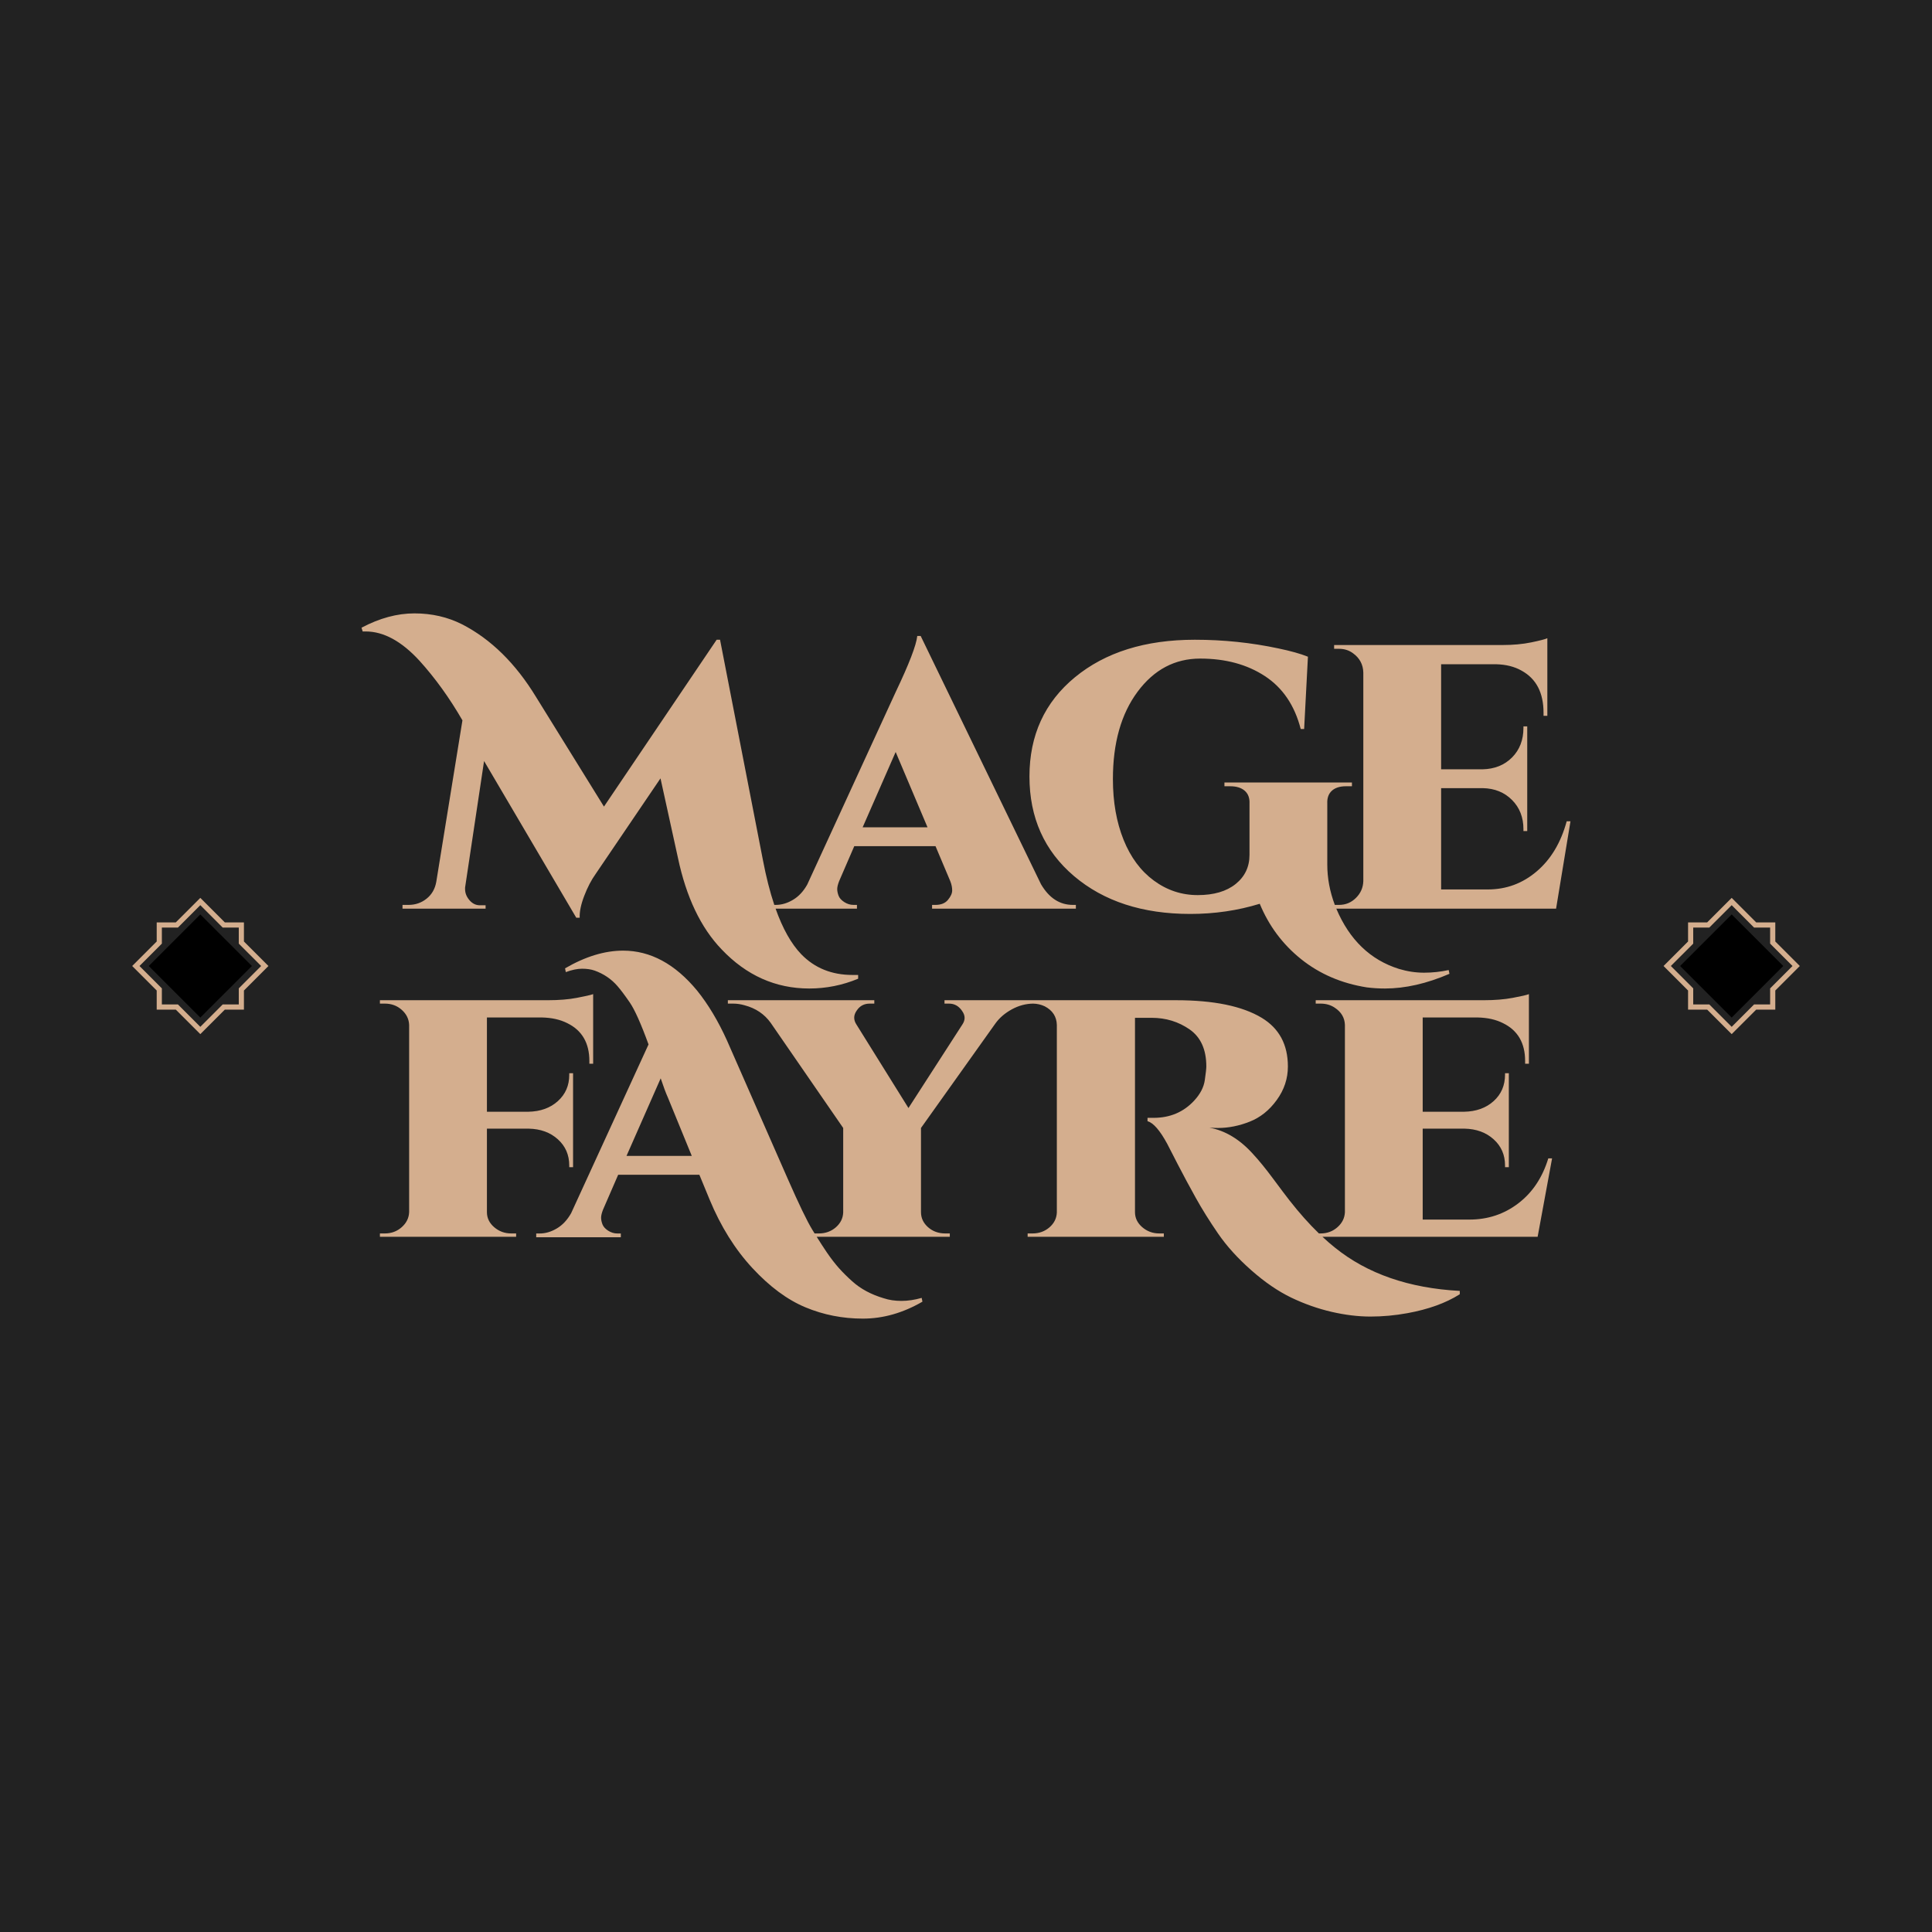
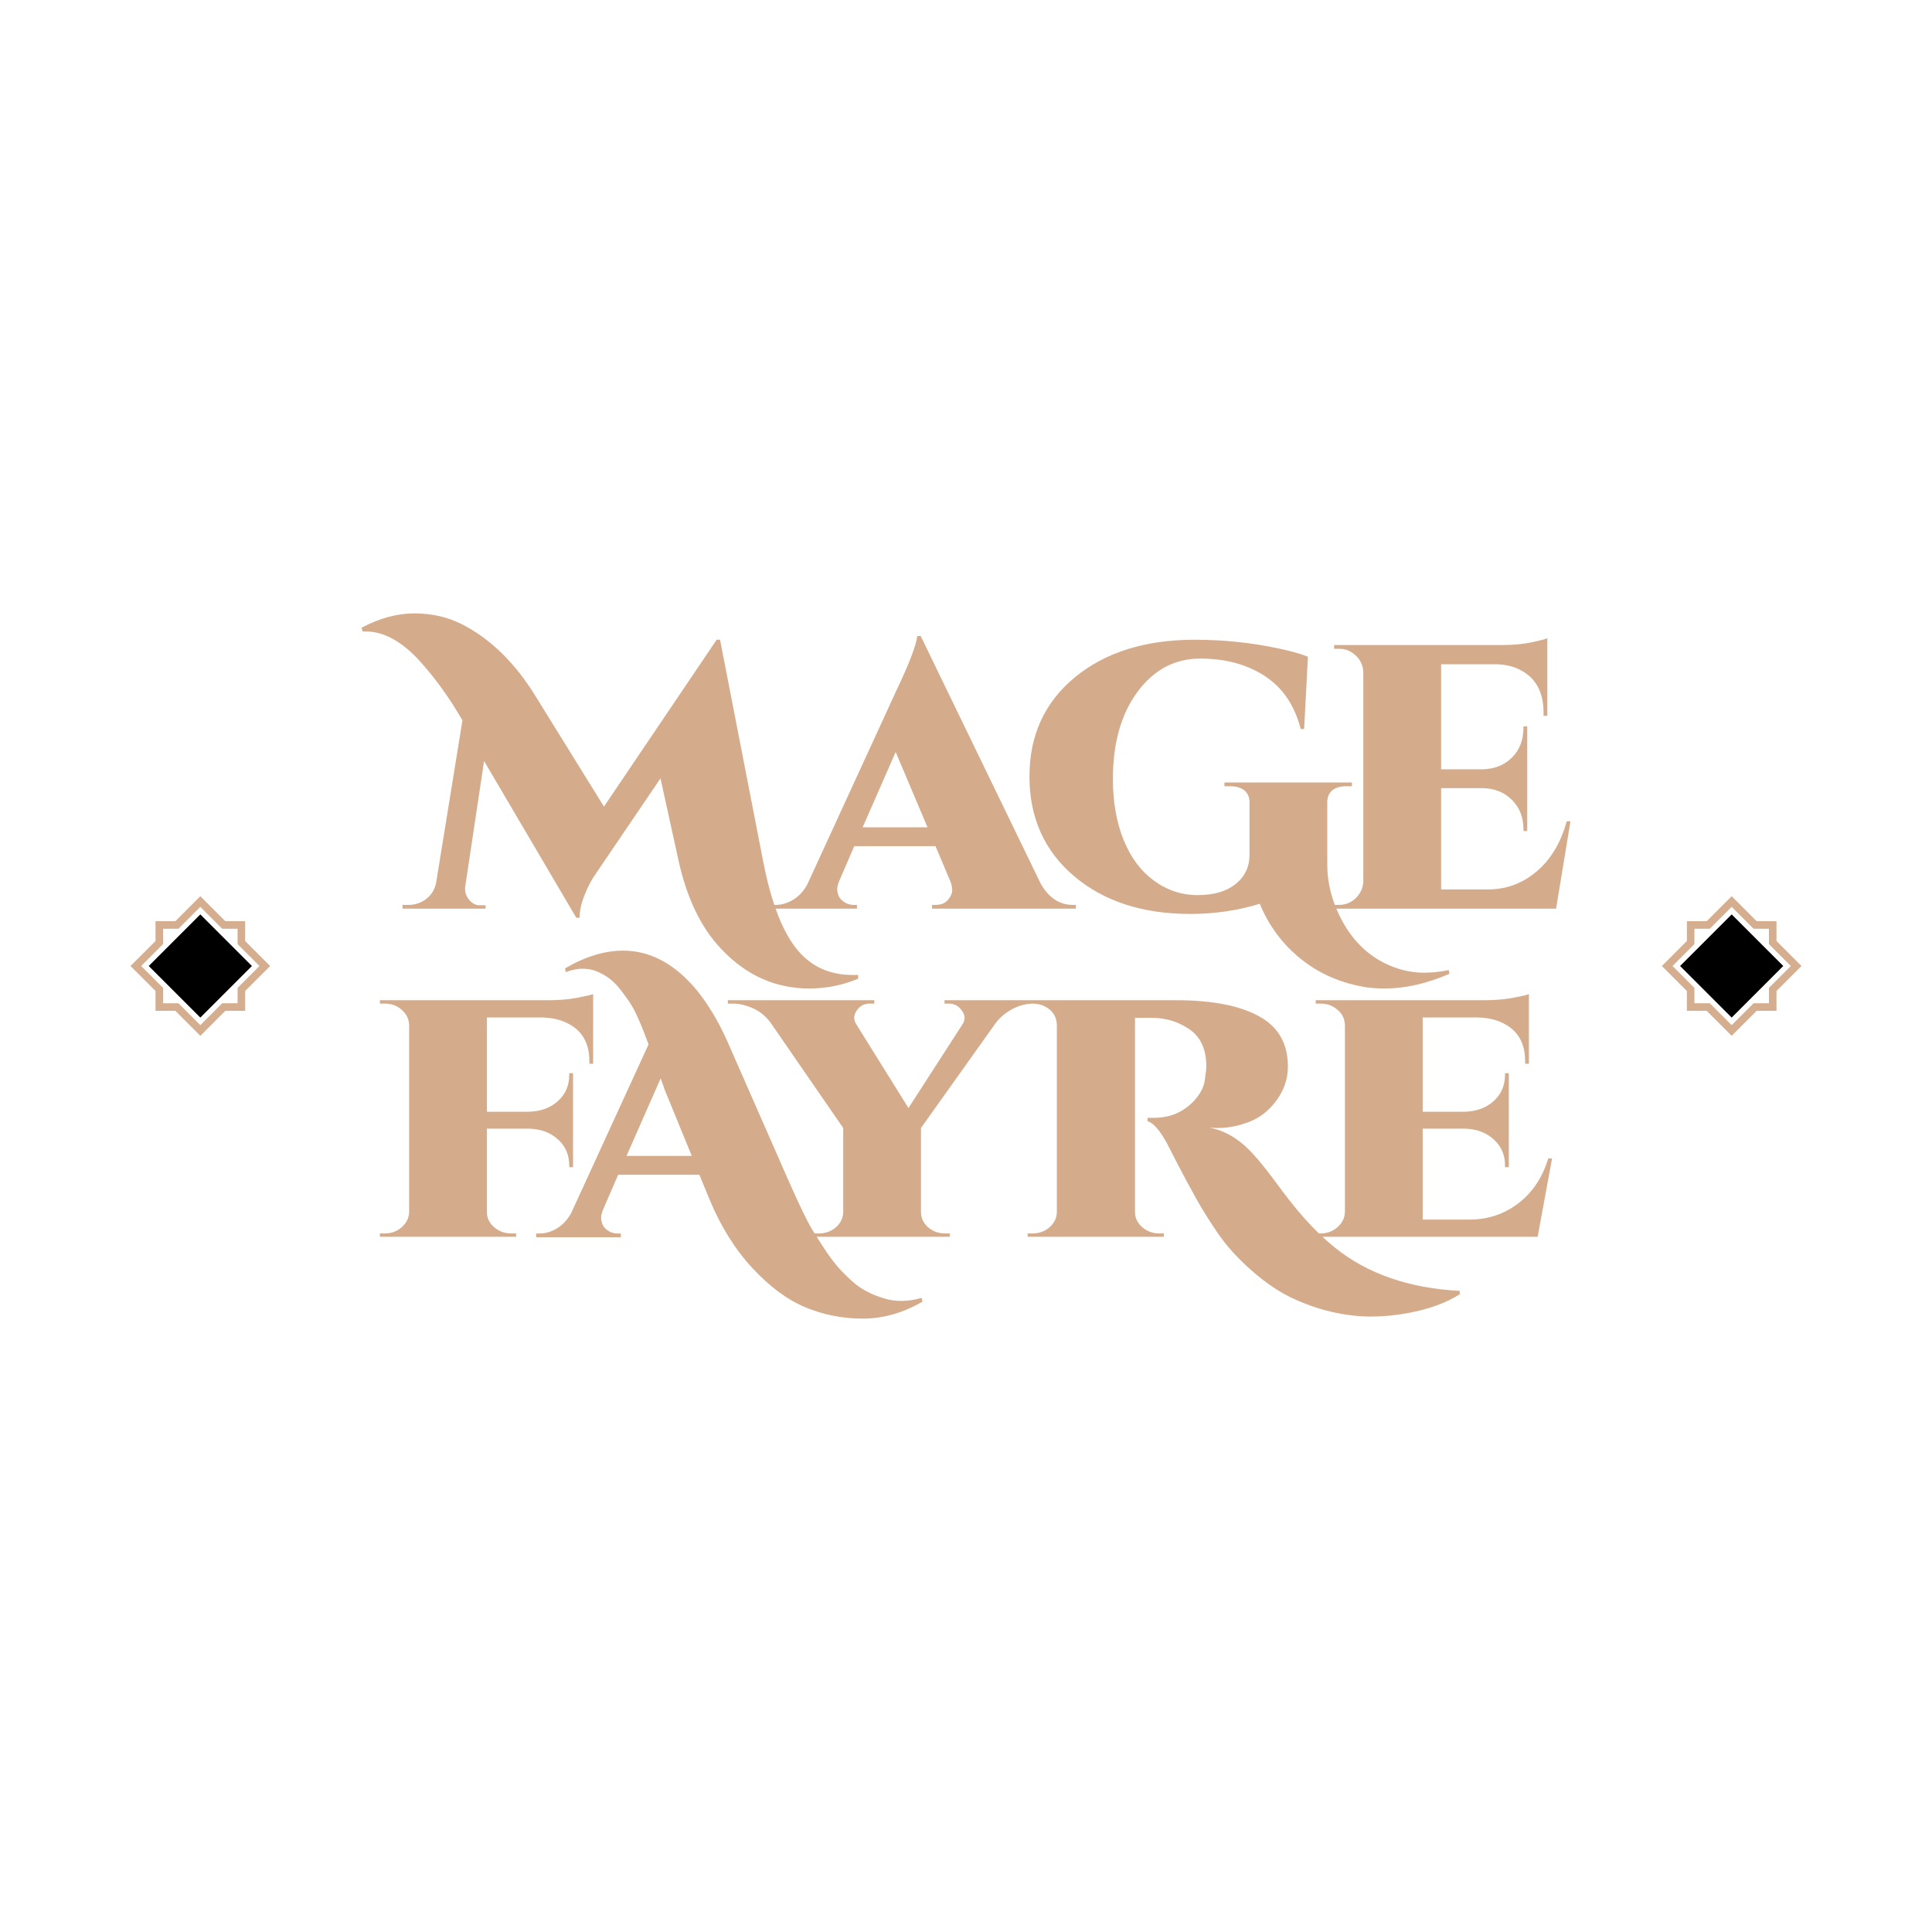
<svg xmlns="http://www.w3.org/2000/svg" xmlns:ns1="https://boxy-svg.com" viewBox="0 0 512 512">
  <defs>
    <ns1:export>
-       <ns1:file format="png" path="avatar.png" />
-       <ns1:file format="jpeg" path="sharing.jpg" width="1200" height="1200" />
+       <ns1:file format="png" path="avatar.png" background="#222" />
+       <ns1:file format="jpeg" path="sharing.jpg" width="1200" height="1200" background="#222" />
    </ns1:export>
  </defs>
-   <rect width="512" height="512" style="fill: rgb(34, 34, 34); stroke-width: 1;" />
-   <path d="M 95.806 166.347 C 100.565 163.822 105.247 162.554 109.83 162.554 C 114.427 162.554 118.629 163.521 122.454 165.45 C 130.091 169.373 136.629 175.795 142.06 184.709 L 160.056 213.757 L 189.921 169.538 L 190.818 169.538 L 202.182 227.93 C 203.035 232.398 204.04 236.356 205.197 239.807 L 205.584 239.807 C 207.13 239.807 208.653 239.358 210.16 238.456 C 211.667 237.562 212.921 236.213 213.927 234.417 L 237.359 183.412 C 240.914 175.962 242.821 171.005 243.086 168.541 L 243.99 168.541 L 275.869 234.317 C 278.014 237.98 280.828 239.807 284.311 239.807 L 285.117 239.807 L 285.117 240.806 L 247.01 240.806 L 247.01 239.807 L 247.918 239.807 C 249.393 239.807 250.499 239.358 251.232 238.456 C 251.973 237.562 252.338 236.731 252.338 235.962 C 252.338 235.197 252.176 234.383 251.835 233.52 L 247.918 224.236 L 226.393 224.236 L 222.375 233.52 C 222.041 234.383 221.872 235.083 221.872 235.616 C 221.872 236.147 221.994 236.731 222.226 237.364 C 222.464 237.993 222.967 238.558 223.736 239.057 C 224.508 239.557 225.326 239.807 226.201 239.807 L 227.101 239.807 L 227.101 240.806 L 205.542 240.806 C 207.423 246.106 209.686 250.13 212.338 252.881 C 215.893 256.543 220.419 258.373 225.916 258.373 C 226.381 258.373 226.888 258.373 227.418 258.373 L 227.418 259.37 C 223.263 261.1 218.944 261.964 214.453 261.964 C 205.535 261.964 197.796 258.501 191.229 251.587 C 185.728 245.863 181.868 237.781 179.659 227.331 L 175.038 206.272 L 157.842 231.622 C 156.701 233.219 155.697 235.148 154.828 237.413 C 153.958 239.678 153.559 241.607 153.623 243.2 L 152.714 243.2 L 128.284 201.678 L 123.251 235.213 L 123.251 235.616 C 123.251 236.68 123.643 237.659 124.412 238.558 C 125.184 239.458 126.109 239.908 127.176 239.908 L 128.686 239.908 L 128.686 240.806 L 106.669 240.806 L 106.669 239.807 L 108.272 239.807 C 110.079 239.807 111.679 239.256 113.05 238.158 C 114.427 237.063 115.28 235.58 115.614 233.719 L 122.551 190.899 C 119.135 184.982 115.343 179.721 111.191 175.127 C 106.437 169.938 101.675 167.344 96.914 167.344 C 96.641 167.344 96.376 167.344 96.111 167.344 L 95.806 166.347 Z M 228.609 219.248 L 245.804 219.248 L 237.359 199.285 L 228.609 219.248 Z M 367.025 261.964 C 365.42 261.964 363.808 261.867 362.198 261.664 C 355.5 260.6 349.705 258.104 344.804 254.18 C 339.914 250.257 336.262 245.363 333.847 239.508 C 328.018 241.301 321.879 242.203 315.445 242.203 C 302.78 242.203 292.509 238.856 284.625 232.172 C 276.753 225.484 272.817 216.681 272.817 205.773 C 272.817 194.859 276.835 186.09 284.879 179.472 C 292.925 172.856 303.518 169.538 316.653 169.538 C 324.226 169.538 331.604 170.307 338.776 171.835 C 341.992 172.505 344.605 173.229 346.615 174.033 L 345.61 193.196 L 344.702 193.196 C 343.097 186.939 339.929 182.264 335.206 179.172 C 330.477 176.074 324.764 174.531 318.058 174.531 C 311.362 174.531 305.826 177.455 301.471 183.315 C 297.12 189.169 294.932 196.887 294.932 206.47 C 294.932 212.528 295.879 217.879 297.751 222.538 C 299.629 227.199 302.305 230.806 305.791 233.368 C 309.28 235.931 313.153 237.211 317.406 237.211 C 321.665 237.211 325.014 236.231 327.459 234.27 C 329.908 232.303 331.131 229.727 331.131 226.53 L 331.131 212.96 C 331.198 211.491 330.779 210.362 329.871 209.561 C 328.967 208.767 327.68 208.366 326.002 208.366 L 324.489 208.366 L 324.489 207.368 L 358.279 207.368 L 358.279 208.366 L 356.667 208.366 C 355.064 208.366 353.823 208.767 352.951 209.561 C 352.078 210.362 351.675 211.491 351.744 212.96 L 351.744 229.129 C 351.744 232.718 352.414 236.277 353.74 239.807 L 354.861 239.807 C 356.608 239.807 358.098 239.189 359.335 237.961 C 360.581 236.731 361.236 235.248 361.293 233.52 L 361.293 178.223 C 361.236 176.094 360.325 174.401 358.586 173.135 C 357.517 172.335 356.272 171.94 354.861 171.94 L 353.555 171.94 L 353.555 170.941 L 398.094 170.941 C 400.977 170.941 403.543 170.704 405.788 170.24 C 408.033 169.773 409.462 169.41 410.062 169.138 L 410.062 189.704 L 409.054 189.704 L 409.054 188.903 C 409.054 183.582 407.118 179.855 403.226 177.724 C 401.347 176.657 399.098 176.094 396.487 176.031 L 381.911 176.031 L 381.911 203.876 L 392.866 203.876 C 396.084 203.806 398.699 202.761 400.711 200.731 C 402.724 198.702 403.728 196.092 403.728 192.898 L 403.728 192.497 L 404.733 192.497 L 404.733 220.247 L 403.728 220.247 L 403.728 219.743 C 403.728 216.619 402.724 214.035 400.711 212.011 C 398.699 209.981 396.118 208.934 392.97 208.866 L 381.911 208.866 L 381.911 235.713 L 394.277 235.713 C 399.174 235.713 403.496 234.119 407.247 230.923 C 410.999 227.731 413.65 223.306 415.19 217.648 L 416.194 217.648 L 412.377 240.806 L 354.137 240.806 C 357.63 249.074 363.169 254.396 370.746 256.773 C 372.961 257.441 375.172 257.774 377.381 257.774 C 379.59 257.774 381.772 257.538 383.92 257.073 L 384.12 258.072 C 378.087 260.67 372.396 261.964 367.025 261.964 Z M 129.04 269.641 L 129.04 294.625 L 140.003 294.625 C 143.217 294.566 145.831 293.626 147.842 291.804 C 149.853 289.984 150.857 287.675 150.857 284.856 L 150.857 284.415 L 151.868 284.415 L 151.868 309.314 L 150.857 309.314 L 150.857 308.872 C 150.857 306.059 149.853 303.744 147.842 301.929 C 145.831 300.109 143.252 299.164 140.098 299.103 L 129.04 299.103 L 129.04 321.23 C 129.04 322.779 129.677 324.107 130.952 325.209 C 132.225 326.311 133.737 326.874 135.473 326.874 L 136.781 326.874 L 136.781 327.761 L 100.682 327.761 L 100.682 326.874 L 101.995 326.874 C 103.738 326.874 105.233 326.311 106.468 325.209 C 107.711 324.107 108.363 322.779 108.426 321.23 L 108.426 271.612 C 108.363 270.058 107.711 268.721 106.468 267.62 C 105.233 266.516 103.738 265.967 101.995 265.967 L 100.682 265.967 L 100.682 265.068 L 145.231 265.068 C 148.114 265.068 150.657 264.862 152.871 264.439 C 155.082 264.017 156.521 263.694 157.191 263.454 L 157.191 281.906 L 156.189 281.906 L 156.189 281.18 C 156.189 276.413 154.247 273.068 150.36 271.161 C 148.484 270.204 146.234 269.698 143.62 269.641 L 129.04 269.641 Z M 244.458 344.956 C 239.302 347.946 234.04 349.446 228.676 349.446 C 223.313 349.446 218.235 348.45 213.446 346.451 C 208.649 344.454 203.956 340.978 199.366 336.02 C 194.775 331.063 191.006 325.023 188.054 317.904 L 185.338 311.317 L 163.827 311.317 L 159.796 320.6 C 159.465 321.465 159.297 322.163 159.297 322.697 C 159.297 323.229 159.415 323.812 159.65 324.442 C 159.884 325.073 160.389 325.638 161.157 326.14 C 161.934 326.639 162.75 326.888 163.625 326.888 L 164.525 326.888 L 164.525 327.885 L 142.102 327.885 L 142.102 326.888 L 143.011 326.888 C 144.556 326.888 146.072 326.439 147.579 325.542 C 149.093 324.64 150.348 323.294 151.361 321.497 L 171.867 276.786 C 169.861 271.261 168.195 267.552 166.887 265.654 C 165.585 263.759 164.494 262.309 163.625 261.314 C 162.005 259.446 160.003 258.087 157.59 257.218 C 156.652 256.888 155.544 256.72 154.271 256.72 C 152.997 256.72 151.553 257.02 149.945 257.619 L 149.746 256.62 C 155.114 253.497 160.237 251.928 165.132 251.928 C 172.371 251.928 178.905 255.457 184.733 262.509 C 187.684 266.169 190.334 270.592 192.678 275.782 L 208.768 312.416 C 211.722 319.137 213.892 323.646 215.299 325.939 C 215.496 326.257 215.689 326.567 215.877 326.874 L 217.02 326.874 C 218.767 326.874 220.257 326.328 221.497 325.262 C 222.736 324.179 223.393 322.874 223.456 321.319 L 223.456 298.924 L 204.25 271.075 C 202.575 268.737 200.271 267.189 197.313 266.408 C 196.307 266.116 195.304 265.967 194.3 265.967 L 192.89 265.967 L 192.89 265.068 L 231.7 265.068 L 231.7 265.967 L 230.491 265.967 C 229.019 265.967 227.879 266.566 227.073 267.758 C 226.61 268.408 226.372 269.05 226.372 269.68 C 226.372 270.31 226.576 270.926 226.973 271.52 L 240.752 293.641 L 255.026 271.52 C 255.429 270.926 255.63 270.328 255.63 269.731 C 255.63 269.135 255.397 268.498 254.924 267.846 C 254.055 266.591 252.915 265.967 251.508 265.967 L 250.303 265.967 L 250.303 265.068 L 311.647 265.068 C 321.634 265.068 329.208 266.622 334.37 269.731 C 338.993 272.528 341.305 276.827 341.305 282.629 C 341.305 285.848 340.319 288.821 338.34 291.53 C 336.367 294.257 333.97 296.159 331.148 297.264 C 328.34 298.369 325.554 298.924 322.803 298.924 C 322 298.924 321.234 298.893 320.493 298.835 C 324.718 299.616 328.571 301.946 332.058 305.821 C 333.669 307.552 335.472 309.777 337.488 312.496 C 339.495 315.206 340.906 317.071 341.71 318.096 C 344.312 321.42 346.918 324.348 349.525 326.874 L 349.983 326.874 C 351.723 326.874 353.219 326.311 354.455 325.209 C 355.699 324.107 356.348 322.779 356.416 321.23 L 356.416 271.612 C 356.348 269.698 355.45 268.18 353.704 267.039 C 352.631 266.317 351.387 265.967 349.983 265.967 L 348.676 265.967 L 348.676 265.068 L 393.22 265.068 C 396.103 265.068 398.665 264.862 400.906 264.439 C 403.156 264.017 404.577 263.694 405.176 263.454 L 405.176 281.906 L 404.173 281.906 L 404.173 281.18 C 404.173 276.413 402.231 273.068 398.344 271.161 C 396.469 270.204 394.224 269.698 391.609 269.641 L 377.03 269.641 L 377.03 294.625 L 387.987 294.625 C 391.202 294.566 393.822 293.626 395.831 291.804 C 397.846 289.984 398.851 287.638 398.851 284.771 L 398.851 284.415 L 399.855 284.415 L 399.855 309.314 L 398.851 309.314 L 398.851 308.872 C 398.851 306.059 397.846 303.744 395.831 301.929 C 393.822 300.109 391.242 299.164 388.088 299.103 L 377.03 299.103 L 377.03 323.2 L 389.395 323.2 C 394.288 323.2 398.612 321.769 402.367 318.896 C 406.117 316.036 408.764 312.06 410.312 306.988 L 411.317 306.988 L 407.49 327.761 L 350.46 327.761 C 351.565 328.792 352.673 329.751 353.778 330.635 C 362.356 337.56 373.384 341.382 386.855 342.105 L 386.855 342.989 C 383.173 345.322 378.544 346.987 372.98 348.004 C 369.694 348.605 366.432 348.902 363.173 348.902 C 359.927 348.902 356.484 348.483 352.87 347.649 C 349.246 346.807 345.7 345.561 342.213 343.892 C 338.729 342.209 335.193 339.804 331.608 336.634 C 328.019 333.473 325.087 330.23 322.803 326.908 C 320.533 323.602 318.55 320.432 316.875 317.412 C 315.201 314.405 313.605 311.434 312.096 308.514 C 310.593 305.581 309.672 303.794 309.334 303.139 C 307.395 299.558 305.649 297.55 304.103 297.134 L 304.103 296.239 L 305.712 296.239 C 310.072 296.239 313.657 294.72 316.473 291.673 C 318.077 289.938 319.02 288.124 319.284 286.247 C 319.559 284.368 319.687 283.159 319.687 282.629 C 319.687 278.151 318.22 274.874 315.268 272.811 C 312.314 270.759 308.967 269.731 305.208 269.731 L 300.783 269.731 L 300.783 321.23 C 300.783 322.779 301.426 324.107 302.698 325.209 C 303.974 326.311 305.48 326.874 307.221 326.874 L 308.428 326.874 L 308.428 327.761 L 272.335 327.761 L 272.335 326.874 L 273.642 326.874 C 275.383 326.874 276.875 326.328 278.114 325.262 C 279.357 324.179 280.007 322.874 280.075 321.319 L 280.075 271.612 C 280.007 269.392 278.935 267.758 276.858 266.678 C 275.89 266.224 274.862 265.985 273.773 265.968 C 271.816 265.994 269.943 266.504 268.148 267.485 C 266.303 268.498 264.848 269.753 263.778 271.25 L 244.071 298.924 L 244.071 321.23 C 244.071 322.779 244.687 324.107 245.924 325.209 C 247.17 326.311 248.693 326.874 250.502 326.874 L 251.707 326.874 L 251.707 327.761 L 216.431 327.761 C 217.392 329.292 218.272 330.65 219.069 331.828 C 220.179 333.458 221.268 334.872 222.337 336.073 C 223.413 337.27 224.587 338.434 225.857 339.565 C 228.069 341.559 230.849 343.06 234.206 344.054 C 235.616 344.522 237.174 344.754 238.881 344.754 C 240.591 344.754 242.383 344.486 244.258 343.954 L 244.458 344.956 Z M 166.032 306.327 L 183.328 306.327 L 176.996 290.858 C 176.457 289.657 175.822 287.965 175.09 285.767 L 166.032 306.327 Z" style="stroke-width: 0.801; fill: rgb(212, 174, 142);" />
-   <path fill="none" stroke="#d4ae8e" stroke-width="2" vector-effect="non-scaling-stroke" d="M 53.087 238.913 L 59.3 245.126 L 63.962 245.126 L 63.962 249.787 L 70.175 256 L 63.962 262.213 L 63.962 266.874 L 59.3 266.874 L 53.087 273.087 L 46.874 266.874 L 42.213 266.874 L 42.213 262.213 L 36 256 L 42.213 249.787 L 42.213 245.126 L 46.874 245.126 L 53.087 238.913 Z" style="stroke-width: 1.367;" />
-   <path fill="#000" d="M 53.087 242.33 L 66.757 256 L 53.087 269.67 L 39.418 256 L 53.087 242.33 Z" style="stroke-width: 0.683;" />
-   <path fill="none" stroke="#d4ae8e" stroke-width="2" vector-effect="non-scaling-stroke" d="M 458.913 238.913 L 465.126 245.126 L 469.787 245.126 L 469.787 249.787 L 476 256 L 469.787 262.213 L 469.787 266.874 L 465.126 266.874 L 458.913 273.087 L 452.7 266.874 L 448.038 266.874 L 448.038 262.213 L 441.825 256 L 448.038 249.787 L 448.038 245.126 L 452.7 245.126 L 458.913 238.913 Z" style="stroke-width: 1.367;" />
-   <path fill="#000" d="M 458.913 242.33 L 472.583 256 L 458.913 269.67 L 445.243 256 L 458.913 242.33 Z" style="stroke-width: 0.683;" />
+   <path fill="#d4ac8c" d="M 95.806 166.347 C 100.565 163.822 105.247 162.554 109.83 162.554 C 114.427 162.554 118.629 163.521 122.454 165.45 C 130.091 169.373 136.629 175.795 142.06 184.709 L 160.056 213.757 L 189.921 169.538 L 190.818 169.538 L 202.182 227.93 C 203.035 232.398 204.04 236.356 205.197 239.807 L 205.584 239.807 C 207.13 239.807 208.653 239.358 210.16 238.456 C 211.667 237.562 212.921 236.213 213.927 234.417 L 237.359 183.412 C 240.914 175.962 242.821 171.005 243.086 168.541 L 243.99 168.541 L 275.869 234.317 C 278.014 237.98 280.828 239.807 284.311 239.807 L 285.117 239.807 L 285.117 240.806 L 247.01 240.806 L 247.01 239.807 L 247.918 239.807 C 249.393 239.807 250.499 239.358 251.232 238.456 C 251.973 237.562 252.338 236.731 252.338 235.962 C 252.338 235.197 252.176 234.383 251.835 233.52 L 247.918 224.236 L 226.393 224.236 L 222.375 233.52 C 222.041 234.383 221.872 235.083 221.872 235.616 C 221.872 236.147 221.994 236.731 222.226 237.364 C 222.464 237.993 222.967 238.558 223.736 239.057 C 224.508 239.557 225.326 239.807 226.201 239.807 L 227.101 239.807 L 227.101 240.806 L 205.542 240.806 C 207.423 246.106 209.686 250.13 212.338 252.881 C 215.893 256.543 220.419 258.373 225.916 258.373 C 226.381 258.373 226.888 258.373 227.418 258.373 L 227.418 259.37 C 223.263 261.1 218.944 261.964 214.453 261.964 C 205.535 261.964 197.796 258.501 191.229 251.587 C 185.728 245.863 181.868 237.781 179.659 227.331 L 175.038 206.272 L 157.842 231.622 C 156.701 233.219 155.697 235.148 154.828 237.413 C 153.958 239.678 153.559 241.607 153.623 243.2 L 152.714 243.2 L 128.284 201.678 L 123.251 235.213 L 123.251 235.616 C 123.251 236.68 123.643 237.659 124.412 238.558 C 125.184 239.458 126.109 239.908 127.176 239.908 L 128.686 239.908 L 128.686 240.806 L 106.669 240.806 L 106.669 239.807 L 108.272 239.807 C 110.079 239.807 111.679 239.256 113.05 238.158 C 114.427 237.063 115.28 235.58 115.614 233.719 L 122.551 190.899 C 119.135 184.982 115.343 179.721 111.191 175.127 C 106.437 169.938 101.675 167.344 96.914 167.344 C 96.641 167.344 96.376 167.344 96.111 167.344 L 95.806 166.347 Z M 228.609 219.248 L 245.804 219.248 L 237.359 199.285 L 228.609 219.248 Z M 367.025 261.964 C 365.42 261.964 363.808 261.867 362.198 261.664 C 355.5 260.6 349.705 258.104 344.804 254.18 C 339.914 250.257 336.262 245.363 333.847 239.508 C 328.018 241.301 321.879 242.203 315.445 242.203 C 302.78 242.203 292.509 238.856 284.625 232.172 C 276.753 225.484 272.817 216.681 272.817 205.773 C 272.817 194.859 276.835 186.09 284.879 179.472 C 292.925 172.856 303.518 169.538 316.653 169.538 C 324.226 169.538 331.604 170.307 338.776 171.835 C 341.992 172.505 344.605 173.229 346.615 174.033 L 345.61 193.196 L 344.702 193.196 C 343.097 186.939 339.929 182.264 335.206 179.172 C 330.477 176.074 324.764 174.531 318.058 174.531 C 311.362 174.531 305.826 177.455 301.471 183.315 C 297.12 189.169 294.932 196.887 294.932 206.47 C 294.932 212.528 295.879 217.879 297.751 222.538 C 299.629 227.199 302.305 230.806 305.791 233.368 C 309.28 235.931 313.153 237.211 317.406 237.211 C 321.665 237.211 325.014 236.231 327.459 234.27 C 329.908 232.303 331.131 229.727 331.131 226.53 L 331.131 212.96 C 331.198 211.491 330.779 210.362 329.871 209.561 C 328.967 208.767 327.68 208.366 326.002 208.366 L 324.489 208.366 L 324.489 207.368 L 358.279 207.368 L 358.279 208.366 L 356.667 208.366 C 355.064 208.366 353.823 208.767 352.951 209.561 C 352.078 210.362 351.675 211.491 351.744 212.96 L 351.744 229.129 C 351.744 232.718 352.414 236.277 353.74 239.807 L 354.861 239.807 C 356.608 239.807 358.098 239.189 359.335 237.961 C 360.581 236.731 361.236 235.248 361.293 233.52 L 361.293 178.223 C 361.236 176.094 360.325 174.401 358.586 173.135 C 357.517 172.335 356.272 171.94 354.861 171.94 L 353.555 171.94 L 353.555 170.941 L 398.094 170.941 C 400.977 170.941 403.543 170.704 405.788 170.24 C 408.033 169.773 409.462 169.41 410.062 169.138 L 410.062 189.704 L 409.054 189.704 L 409.054 188.903 C 409.054 183.582 407.118 179.855 403.226 177.724 C 401.347 176.657 399.098 176.094 396.487 176.031 L 381.911 176.031 L 381.911 203.876 L 392.866 203.876 C 396.084 203.806 398.699 202.761 400.711 200.731 C 402.724 198.702 403.728 196.092 403.728 192.898 L 403.728 192.497 L 404.733 192.497 L 404.733 220.247 L 403.728 220.247 L 403.728 219.743 C 403.728 216.619 402.724 214.035 400.711 212.011 C 398.699 209.981 396.118 208.934 392.97 208.866 L 381.911 208.866 L 381.911 235.713 L 394.277 235.713 C 399.174 235.713 403.496 234.119 407.247 230.923 C 410.999 227.731 413.65 223.306 415.19 217.648 L 416.194 217.648 L 412.377 240.806 L 354.137 240.806 C 357.63 249.074 363.169 254.396 370.746 256.773 C 372.961 257.441 375.172 257.774 377.381 257.774 C 379.59 257.774 381.772 257.538 383.92 257.073 L 384.12 258.072 C 378.087 260.67 372.396 261.964 367.025 261.964 Z M 129.04 269.641 L 129.04 294.625 L 140.003 294.625 C 143.217 294.566 145.831 293.626 147.842 291.804 C 149.853 289.984 150.857 287.675 150.857 284.856 L 150.857 284.415 L 151.868 284.415 L 151.868 309.314 L 150.857 309.314 L 150.857 308.872 C 150.857 306.059 149.853 303.744 147.842 301.929 C 145.831 300.109 143.252 299.164 140.098 299.103 L 129.04 299.103 L 129.04 321.23 C 129.04 322.779 129.677 324.107 130.952 325.209 C 132.225 326.311 133.737 326.874 135.473 326.874 L 136.781 326.874 L 136.781 327.761 L 100.682 327.761 L 100.682 326.874 L 101.995 326.874 C 103.738 326.874 105.233 326.311 106.468 325.209 C 107.711 324.107 108.363 322.779 108.426 321.23 L 108.426 271.612 C 108.363 270.058 107.711 268.721 106.468 267.62 C 105.233 266.516 103.738 265.967 101.995 265.967 L 100.682 265.967 L 100.682 265.068 L 145.231 265.068 C 148.114 265.068 150.657 264.862 152.871 264.439 C 155.082 264.017 156.521 263.694 157.191 263.454 L 157.191 281.906 L 156.189 281.906 L 156.189 281.18 C 156.189 276.413 154.247 273.068 150.36 271.161 C 148.484 270.204 146.234 269.698 143.62 269.641 L 129.04 269.641 Z M 244.458 344.956 C 239.302 347.946 234.04 349.446 228.676 349.446 C 223.313 349.446 218.235 348.45 213.446 346.451 C 208.649 344.454 203.956 340.978 199.366 336.02 C 194.775 331.063 191.006 325.023 188.054 317.904 L 185.338 311.317 L 163.827 311.317 L 159.796 320.6 C 159.465 321.465 159.297 322.163 159.297 322.697 C 159.297 323.229 159.415 323.812 159.65 324.442 C 159.884 325.073 160.389 325.638 161.157 326.14 C 161.934 326.639 162.75 326.888 163.625 326.888 L 164.525 326.888 L 164.525 327.885 L 142.102 327.885 L 142.102 326.888 L 143.011 326.888 C 144.556 326.888 146.072 326.439 147.579 325.542 C 149.093 324.64 150.348 323.294 151.361 321.497 L 171.867 276.786 C 169.861 271.261 168.195 267.552 166.887 265.654 C 165.585 263.759 164.494 262.309 163.625 261.314 C 162.005 259.446 160.003 258.087 157.59 257.218 C 156.652 256.888 155.544 256.72 154.271 256.72 C 152.997 256.72 151.553 257.02 149.945 257.619 L 149.746 256.62 C 155.114 253.497 160.237 251.928 165.132 251.928 C 172.371 251.928 178.905 255.457 184.733 262.509 C 187.684 266.169 190.334 270.592 192.678 275.782 L 208.768 312.416 C 211.722 319.137 213.892 323.646 215.299 325.939 C 215.496 326.257 215.689 326.567 215.877 326.874 L 217.02 326.874 C 218.767 326.874 220.257 326.328 221.497 325.262 C 222.736 324.179 223.393 322.874 223.456 321.319 L 223.456 298.924 L 204.25 271.075 C 202.575 268.737 200.271 267.189 197.313 266.408 C 196.307 266.116 195.304 265.967 194.3 265.967 L 192.89 265.967 L 192.89 265.068 L 231.7 265.068 L 231.7 265.967 L 230.491 265.967 C 229.019 265.967 227.879 266.566 227.073 267.758 C 226.61 268.408 226.372 269.05 226.372 269.68 C 226.372 270.31 226.576 270.926 226.973 271.52 L 240.752 293.641 L 255.026 271.52 C 255.429 270.926 255.63 270.328 255.63 269.731 C 255.63 269.135 255.397 268.498 254.924 267.846 C 254.055 266.591 252.915 265.967 251.508 265.967 L 250.303 265.967 L 250.303 265.068 L 311.647 265.068 C 321.634 265.068 329.208 266.622 334.37 269.731 C 338.993 272.528 341.305 276.827 341.305 282.629 C 341.305 285.848 340.319 288.821 338.34 291.53 C 336.367 294.257 333.97 296.159 331.148 297.264 C 328.34 298.369 325.554 298.924 322.803 298.924 C 322 298.924 321.234 298.893 320.493 298.835 C 324.718 299.616 328.571 301.946 332.058 305.821 C 333.669 307.552 335.472 309.777 337.488 312.496 C 339.495 315.206 340.906 317.071 341.71 318.096 C 344.312 321.42 346.918 324.348 349.525 326.874 L 349.983 326.874 C 351.723 326.874 353.219 326.311 354.455 325.209 C 355.699 324.107 356.348 322.779 356.416 321.23 L 356.416 271.612 C 356.348 269.698 355.45 268.18 353.704 267.039 C 352.631 266.317 351.387 265.967 349.983 265.967 L 348.676 265.967 L 348.676 265.068 L 393.22 265.068 C 396.103 265.068 398.665 264.862 400.906 264.439 C 403.156 264.017 404.577 263.694 405.176 263.454 L 405.176 281.906 L 404.173 281.906 L 404.173 281.18 C 404.173 276.413 402.231 273.068 398.344 271.161 C 396.469 270.204 394.224 269.698 391.609 269.641 L 377.03 269.641 L 377.03 294.625 L 387.987 294.625 C 391.202 294.566 393.822 293.626 395.831 291.804 C 397.846 289.984 398.851 287.638 398.851 284.771 L 398.851 284.415 L 399.855 284.415 L 399.855 309.314 L 398.851 309.314 L 398.851 308.872 C 398.851 306.059 397.846 303.744 395.831 301.929 C 393.822 300.109 391.242 299.164 388.088 299.103 L 377.03 299.103 L 377.03 323.2 L 389.395 323.2 C 394.288 323.2 398.612 321.769 402.367 318.896 C 406.117 316.036 408.764 312.06 410.312 306.988 L 411.317 306.988 L 407.49 327.761 L 350.46 327.761 C 351.565 328.792 352.673 329.751 353.778 330.635 C 362.356 337.56 373.384 341.382 386.855 342.105 L 386.855 342.989 C 383.173 345.322 378.544 346.987 372.98 348.004 C 369.694 348.605 366.432 348.902 363.173 348.902 C 359.927 348.902 356.484 348.483 352.87 347.649 C 349.246 346.807 345.7 345.561 342.213 343.892 C 338.729 342.209 335.193 339.804 331.608 336.634 C 328.019 333.473 325.087 330.23 322.803 326.908 C 320.533 323.602 318.55 320.432 316.875 317.412 C 315.201 314.405 313.605 311.434 312.096 308.514 C 310.593 305.581 309.672 303.794 309.334 303.139 C 307.395 299.558 305.649 297.55 304.103 297.134 L 304.103 296.239 L 305.712 296.239 C 310.072 296.239 313.657 294.72 316.473 291.673 C 318.077 289.938 319.02 288.124 319.284 286.247 C 319.559 284.368 319.687 283.159 319.687 282.629 C 319.687 278.151 318.22 274.874 315.268 272.811 C 312.314 270.759 308.967 269.731 305.208 269.731 L 300.783 269.731 L 300.783 321.23 C 300.783 322.779 301.426 324.107 302.698 325.209 C 303.974 326.311 305.48 326.874 307.221 326.874 L 308.428 326.874 L 308.428 327.761 L 272.335 327.761 L 272.335 326.874 L 273.642 326.874 C 275.383 326.874 276.875 326.328 278.114 325.262 C 279.357 324.179 280.007 322.874 280.075 321.319 L 280.075 271.612 C 280.007 269.392 278.935 267.758 276.858 266.678 C 275.89 266.224 274.862 265.985 273.773 265.968 C 271.816 265.994 269.943 266.504 268.148 267.485 C 266.303 268.498 264.848 269.753 263.778 271.25 L 244.071 298.924 L 244.071 321.23 C 244.071 322.779 244.687 324.107 245.924 325.209 C 247.17 326.311 248.693 326.874 250.502 326.874 L 251.707 326.874 L 251.707 327.761 L 216.431 327.761 C 217.392 329.292 218.272 330.65 219.069 331.828 C 220.179 333.458 221.268 334.872 222.337 336.073 C 223.413 337.27 224.587 338.434 225.857 339.565 C 228.069 341.559 230.849 343.06 234.206 344.054 C 235.616 344.522 237.174 344.754 238.881 344.754 C 240.591 344.754 242.383 344.486 244.258 343.954 L 244.458 344.956 Z M 166.032 306.327 L 183.328 306.327 L 176.996 290.858 C 176.457 289.657 175.822 287.965 175.09 285.767 L 166.032 306.327 Z" />
+   <path fill="none" stroke="#d4ae8e" stroke-width="2" vector-effect="non-scaling-stroke" d="M 53.087 238.913 L 59.3 245.126 L 63.962 245.126 L 63.962 249.787 L 70.175 256 L 63.962 262.213 L 63.962 266.874 L 59.3 266.874 L 53.087 273.087 L 46.874 266.874 L 42.213 266.874 L 42.213 262.213 L 36 256 L 42.213 249.787 L 42.213 245.126 L 46.874 245.126 L 53.087 238.913 Z" />
+   <path fill="#000" d="M 53.087 242.33 L 66.757 256 L 53.087 269.67 L 39.418 256 L 53.087 242.33 Z" />
+   <path fill="none" stroke="#d4ae8e" stroke-width="2" vector-effect="non-scaling-stroke" d="M 458.913 238.913 L 465.126 245.126 L 469.787 245.126 L 469.787 249.787 L 476 256 L 469.787 262.213 L 469.787 266.874 L 465.126 266.874 L 458.913 273.087 L 452.7 266.874 L 448.038 266.874 L 448.038 262.213 L 441.825 256 L 448.038 249.787 L 448.038 245.126 L 452.7 245.126 L 458.913 238.913 Z" />
+   <path fill="#000" d="M 458.913 242.33 L 472.583 256 L 458.913 269.67 L 445.243 256 L 458.913 242.33 Z" />
</svg>
